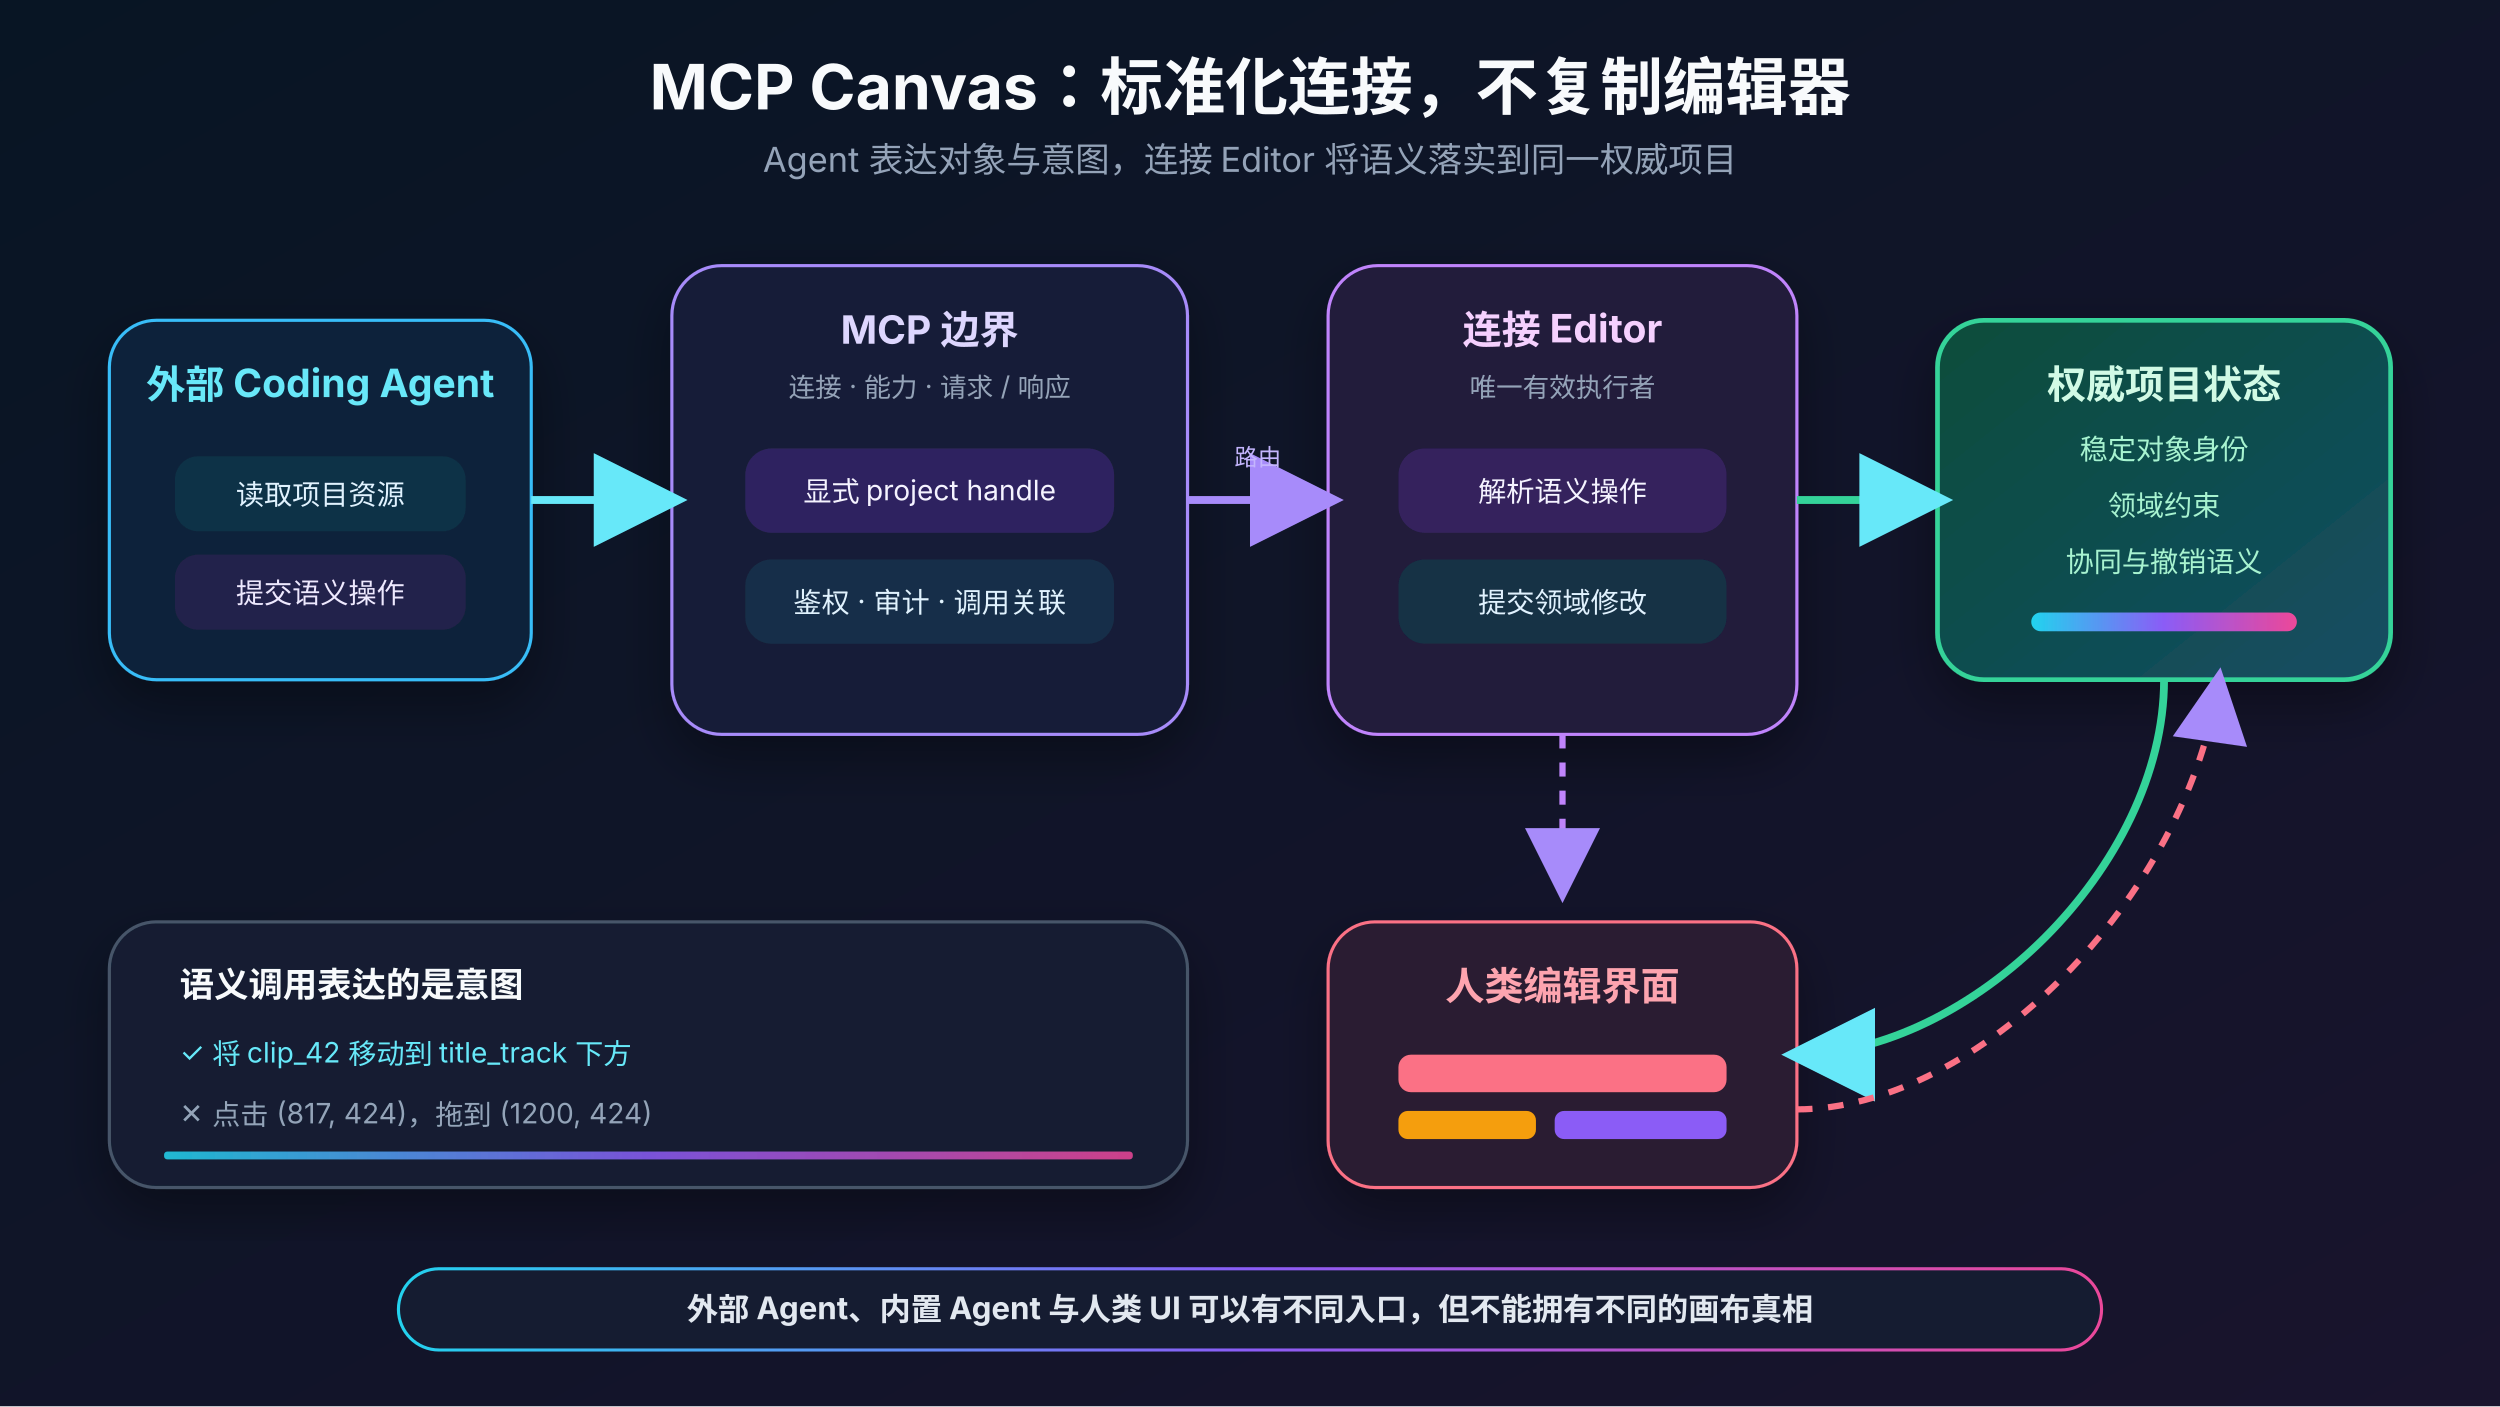
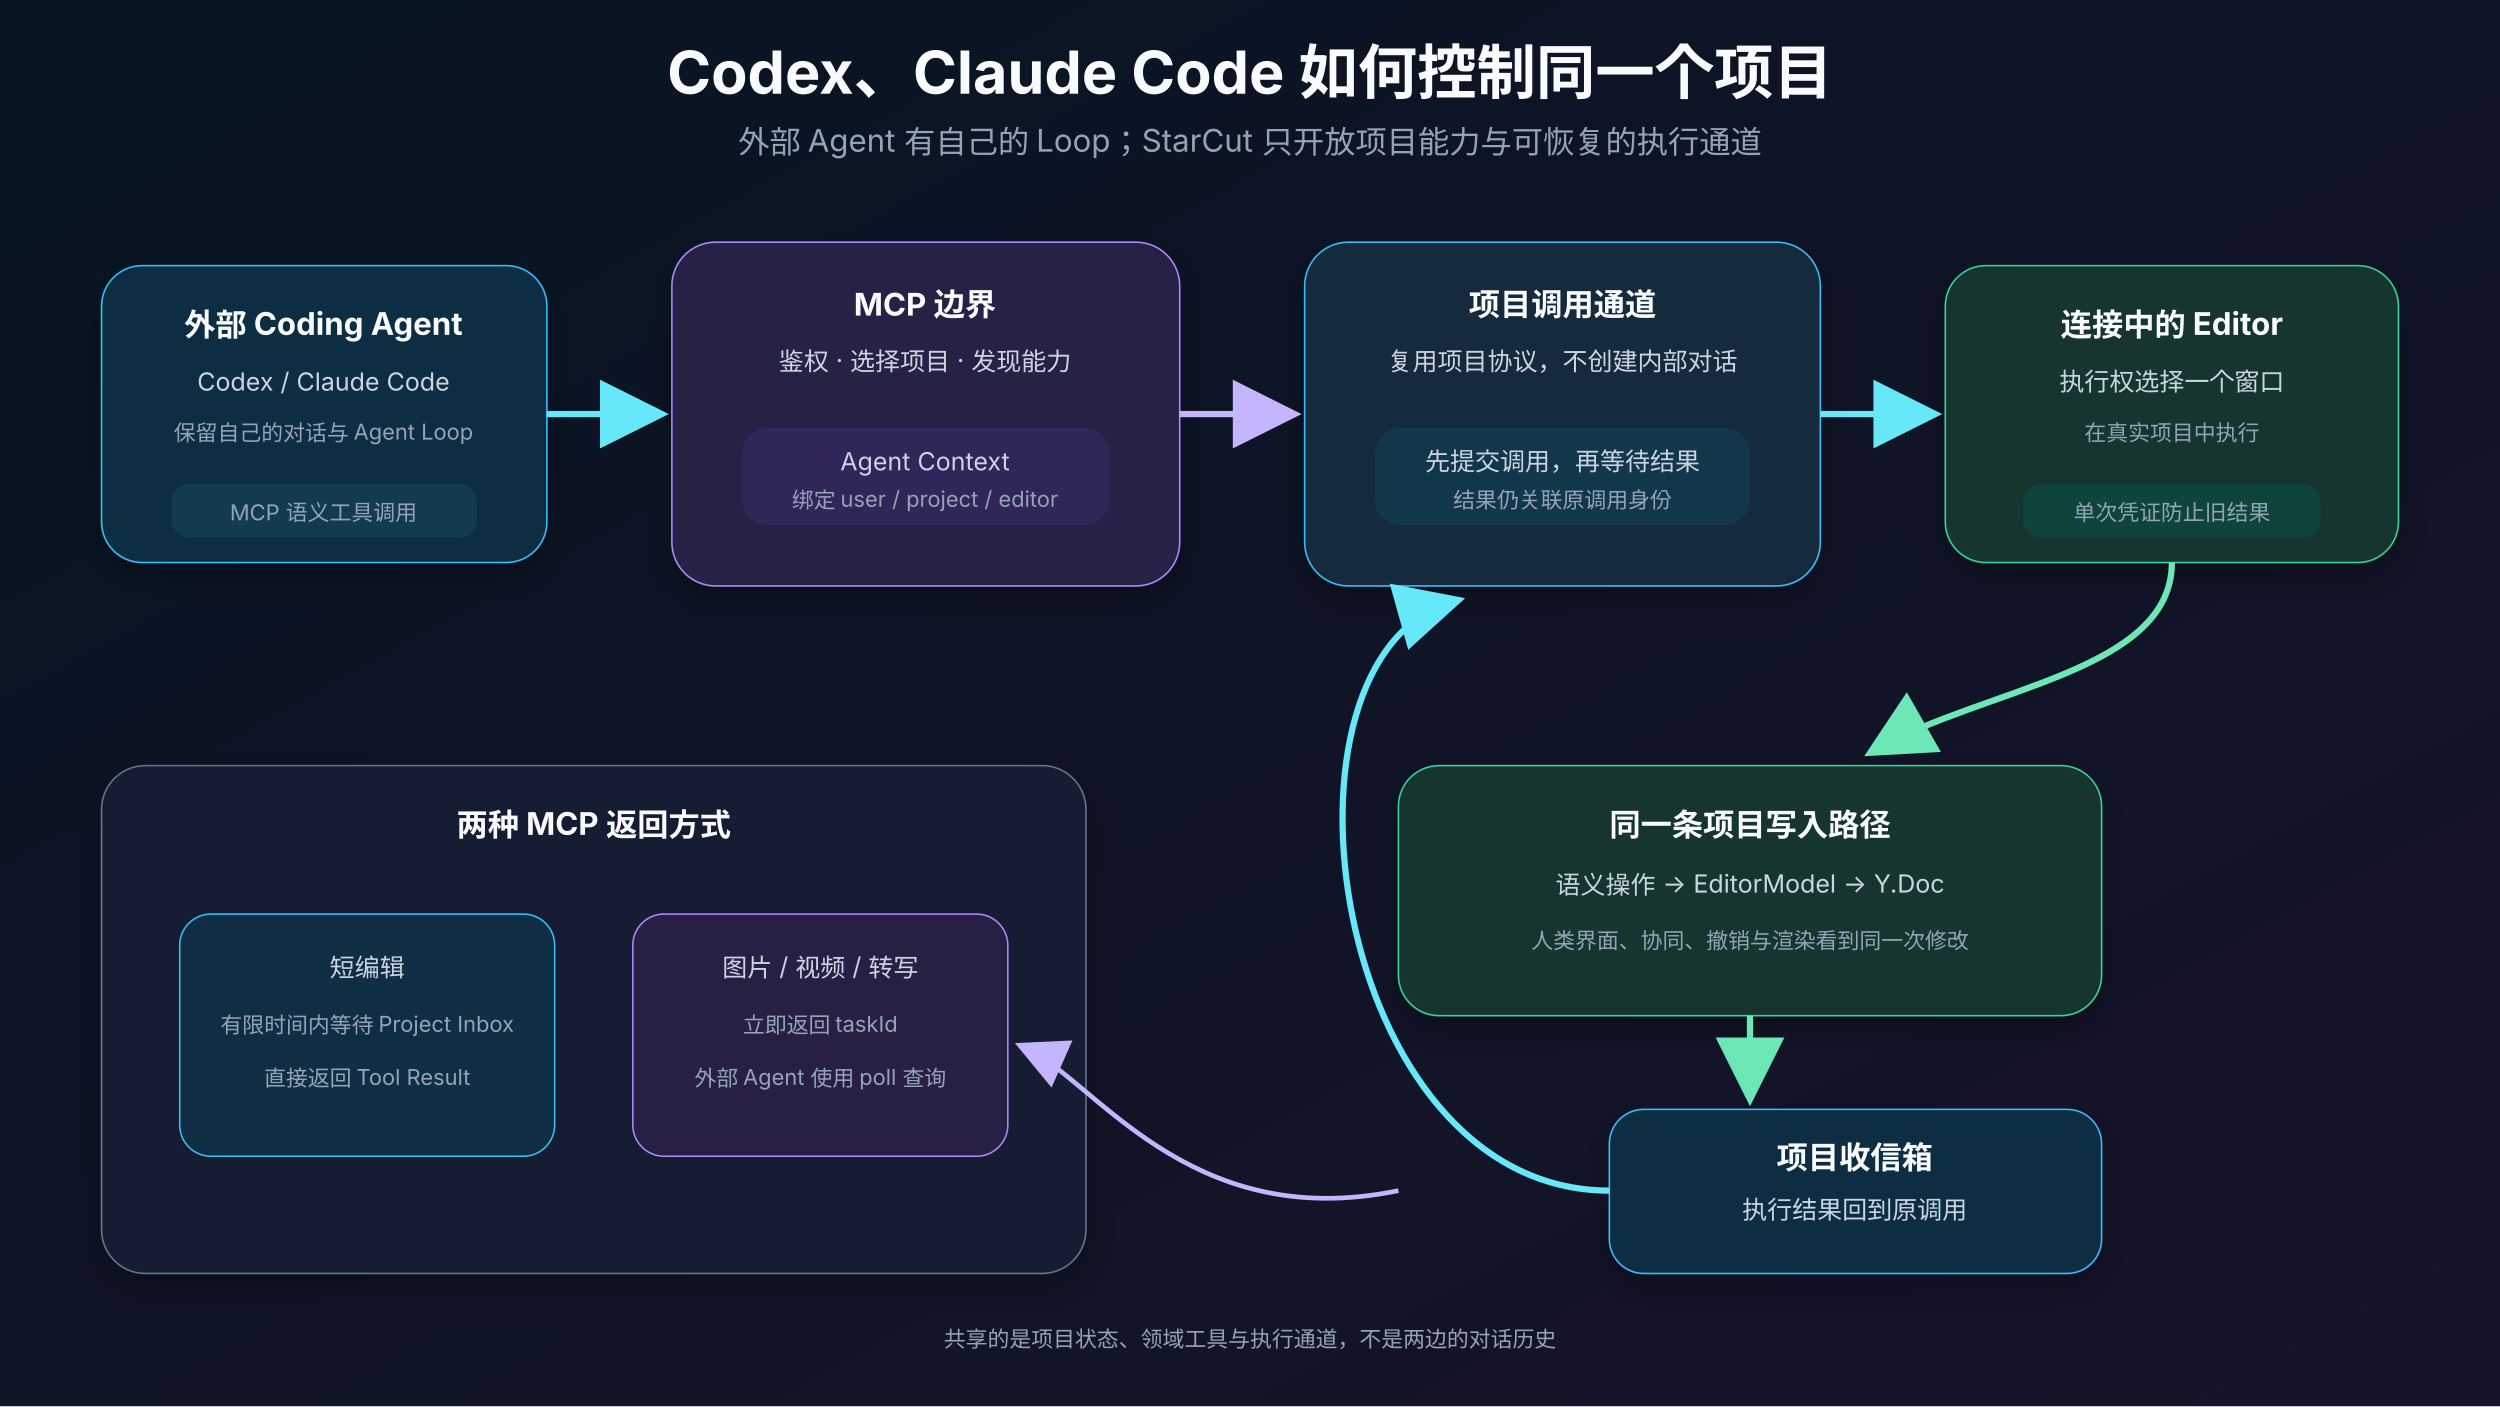
<svg xmlns="http://www.w3.org/2000/svg" width="1600" height="900" viewBox="0 0 1600 900" role="img" aria-labelledby="title desc">
  <defs>
    <linearGradient id="bg" x1="0" y1="0" x2="1" y2="1">
-       <stop offset="0" stop-color="#081524" />
-       <stop offset="1" stop-color="#19142d" />
+       <stop stop-color="#071522" />
+       <stop offset="1" stop-color="#17132a" />
    </linearGradient>
-     <linearGradient id="accent" x1="0" y1="0" x2="1" y2="0">
-       <stop offset="0" stop-color="#22d3ee" />
-       <stop offset="0.5" stop-color="#8b5cf6" />
-       <stop offset="1" stop-color="#ec4899" />
-     </linearGradient>
-     <linearGradient id="state" x1="0" y1="0" x2="1" y2="1">
-       <stop offset="0" stop-color="#064e3b" />
-       <stop offset="1" stop-color="#164e63" />
-     </linearGradient>
-     <filter id="shadow" x="-20%" y="-20%" width="140%" height="140%">
-       <feDropShadow dx="0" dy="15" stdDeviation="17" flood-color="#000" flood-opacity="0.35" />
+     <filter id="s" x="-20%" y="-20%" width="140%" height="140%">
+       <feDropShadow dx="0" dy="9" stdDeviation="11" flood-color="#000" flood-opacity=".3" />
    </filter>
-     <marker id="arrow" markerWidth="12" markerHeight="12" refX="10" refY="6" orient="auto">
-       <path d="M0 0L12 6L0 12Z" fill="#a78bfa" />
+     <marker id="a" markerWidth="11" markerHeight="11" refX="9" refY="5.5" orient="auto">
+       <path d="M0 0L11 5.5L0 11Z" fill="#67e8f9" />
    </marker>
-     <marker id="arrowCyan" markerWidth="12" markerHeight="12" refX="10" refY="6" orient="auto">
-       <path d="M0 0L12 6L0 12Z" fill="#67e8f9" />
+     <marker id="v" markerWidth="11" markerHeight="11" refX="9" refY="5.5" orient="auto">
+       <path d="M0 0L11 5.5L0 11Z" fill="#c4b5fd" />
    </marker>
+     <marker id="g" markerWidth="11" markerHeight="11" refX="9" refY="5.5" orient="auto">
+       <path d="M0 0L11 5.5L0 11Z" fill="#6ee7b7" />
+     </marker>
+     <style>text{font-family:Inter,"PingFang SC","Microsoft YaHei",sans-serif}.h{font-size:38px;font-weight:700;fill:#f8fafc}.sub{font-size:20px;fill:#94a3b8}.t{font-size:20px;font-weight:700;fill:#f8fafc}.p{font-size:16px;fill:#cbd5e1}.m{font-size:14px;fill:#94a3b8}.box{filter:url(#s)}</style>
  </defs>
  <rect width="1600" height="900" fill="url(#bg)" />
-   <text x="800" y="70" text-anchor="middle" fill="#f8fafc" font-size="40" font-weight="700" font-family="Inter, PingFang SC, sans-serif">MCP Canvas：标准化连接，不复制编辑器</text>
-   <text x="800" y="110" text-anchor="middle" fill="#94a3b8" font-size="22" font-family="Inter, PingFang SC, sans-serif">Agent 表达对象与意图，连接 Editor 将语义落实到同一权威项目</text>
-   <g font-family="Inter, PingFang SC, sans-serif" filter="url(#shadow)">
-     <rect x="70" y="205" width="270" height="230" rx="30" fill="#10243a" stroke="#38bdf8" stroke-width="2" />
-     <text x="205" y="255" text-anchor="middle" fill="#67e8f9" font-size="25" font-weight="700">外部 Coding Agent</text>
-     <rect x="112" y="292" width="186" height="48" rx="15" fill="#0c3147" />
-     <text x="205" y="323" text-anchor="middle" fill="#e0f2fe" font-size="18">读取项目资源</text>
-     <rect x="112" y="355" width="186" height="48" rx="15" fill="#24204b" />
-     <text x="205" y="386" text-anchor="middle" fill="#ede9fe" font-size="18">提交语义操作</text>
+   <text x="800" y="60" text-anchor="middle" class="h">Codex、Claude Code 如何控制同一个项目</text>
+   <text x="800" y="98" text-anchor="middle" class="sub">外部 Agent 有自己的 Loop；StarCut 只开放项目能力与可恢复的执行通道</text>
+   <g class="box">
+     <rect x="65" y="170" width="285" height="190" rx="26" fill="#102e43" stroke="#38bdf8" />
+     <rect x="430" y="155" width="325" height="220" rx="28" fill="#282044" stroke="#a78bfa" />
+     <rect x="835" y="155" width="330" height="220" rx="28" fill="#172a3d" stroke="#38bdf8" />
+     <rect x="1245" y="170" width="290" height="190" rx="26" fill="#15342f" stroke="#34d399" />
  </g>
-   <g font-family="Inter, PingFang SC, sans-serif" filter="url(#shadow)">
-     <rect x="430" y="170" width="330" height="300" rx="32" fill="#191e38" stroke="#a78bfa" stroke-width="2" />
-     <text x="595" y="220" text-anchor="middle" fill="#ddd6fe" font-size="25" font-weight="700">MCP 边界</text>
-     <text x="595" y="254" text-anchor="middle" fill="#94a3b8" font-size="17">连接 · 能力 · 请求 / 响应</text>
-     <rect x="477" y="287" width="236" height="54" rx="17" fill="#2e2360" />
-     <text x="595" y="321" text-anchor="middle" fill="#f5f3ff" font-size="18">显式 project handle</text>
-     <rect x="477" y="358" width="236" height="54" rx="17" fill="#182f48" />
-     <text x="595" y="392" text-anchor="middle" fill="#e0f2fe" font-size="18">鉴权 · 审计 · 调用关联</text>
+   <text x="207" y="215" text-anchor="middle" class="t">外部 Coding Agent</text>
+   <text x="207" y="250" text-anchor="middle" class="p">Codex / Claude Code</text>
+   <text x="207" y="282" text-anchor="middle" class="m">保留自己的对话与 Agent Loop</text>
+   <rect x="110" y="310" width="195" height="34" rx="11" fill="#123b51" />
+   <text x="207" y="333" text-anchor="middle" class="m">MCP 语义工具调用</text>
+   <text x="592" y="202" text-anchor="middle" class="t">MCP 边界</text>
+   <text x="592" y="237" text-anchor="middle" class="p">鉴权 · 选择项目 · 发现能力</text>
+   <rect x="475" y="274" width="235" height="62" rx="16" fill="#30265a" />
+   <text x="592" y="301" text-anchor="middle" class="p">Agent Context</text>
+   <text x="592" y="325" text-anchor="middle" class="m">绑定 user / project / editor</text>
+   <text x="1000" y="202" text-anchor="middle" class="t">项目调用通道</text>
+   <text x="1000" y="237" text-anchor="middle" class="p">复用项目协议，不创建内部对话</text>
+   <rect x="880" y="274" width="240" height="62" rx="16" fill="#12364a" />
+   <text x="1000" y="301" text-anchor="middle" class="p">先提交调用，再等待结果</text>
+   <text x="1000" y="325" text-anchor="middle" class="m">结果仍关联原调用身份</text>
+   <text x="1390" y="215" text-anchor="middle" class="t">连接中的 Editor</text>
+   <text x="1390" y="250" text-anchor="middle" class="p">执行权选择一个窗口</text>
+   <text x="1390" y="282" text-anchor="middle" class="m">在真实项目中执行</text>
+   <rect x="1295" y="310" width="190" height="34" rx="11" fill="#0f443d" />
+   <text x="1390" y="333" text-anchor="middle" class="m">单次凭证防止旧结果</text>
+   <path d="M350 265H420" stroke="#67e8f9" stroke-width="4" fill="none" marker-end="url(#a)" />
+   <path d="M755 265H825" stroke="#c4b5fd" stroke-width="4" fill="none" marker-end="url(#v)" />
+   <path d="M1165 265H1235" stroke="#67e8f9" stroke-width="4" fill="none" marker-end="url(#a)" />
+   <g class="box">
+     <rect x="895" y="490" width="450" height="160" rx="26" fill="#13352f" stroke="#34d399" />
+     <rect x="1030" y="710" width="315" height="105" rx="22" fill="#102e43" stroke="#38bdf8" />
  </g>
-   <path d="M340 320 C375 320 395 320 430 320" fill="none" stroke="#67e8f9" stroke-width="5" marker-end="url(#arrowCyan)" />
-   <g font-family="Inter, PingFang SC, sans-serif" filter="url(#shadow)">
-     <rect x="850" y="170" width="300" height="300" rx="32" fill="#211a3a" stroke="#c084fc" stroke-width="2" />
-     <text x="1000" y="220" text-anchor="middle" fill="#f5d0fe" font-size="25" font-weight="700">连接 Editor</text>
-     <text x="1000" y="254" text-anchor="middle" fill="#94a3b8" font-size="17">唯一有效执行者</text>
-     <rect x="895" y="287" width="210" height="54" rx="17" fill="#34235d" />
-     <text x="1000" y="321" text-anchor="middle" fill="#f5f3ff" font-size="18">解析语义操作</text>
-     <rect x="895" y="358" width="210" height="54" rx="17" fill="#173044" />
-     <text x="1000" y="392" text-anchor="middle" fill="#e0f2fe" font-size="18">提交领域修改</text>
+   <text x="1120" y="535" text-anchor="middle" class="t">同一条项目写入路径</text>
+   <text x="1120" y="572" text-anchor="middle" class="p">语义操作 → EditorModel → Y.Doc</text>
+   <text x="1120" y="607" text-anchor="middle" class="m">人类界面、协同、撤销与渲染看到同一次修改</text>
+   <text x="1187" y="748" text-anchor="middle" class="t">项目收信箱</text>
+   <text x="1187" y="780" text-anchor="middle" class="p">执行结果回到原调用</text>
+   <path d="M1390 360C1390 430 1270 440 1200 480" stroke="#6ee7b7" stroke-width="4" fill="none" marker-end="url(#g)" />
+   <path d="M1120 650V700" stroke="#6ee7b7" stroke-width="4" fill="none" marker-end="url(#g)" />
+   <path d="M1030 762C850 762 805 420 930 385" stroke="#67e8f9" stroke-width="4" fill="none" marker-end="url(#a)" />
+   <g class="box">
+     <rect x="65" y="490" width="630" height="325" rx="28" fill="#161f32" stroke="#64748b" />
  </g>
-   <path d="M760 320 C795 320 815 320 850 320" fill="none" stroke="#a78bfa" stroke-width="5" marker-end="url(#arrow)" />
-   <text x="805" y="298" text-anchor="middle" fill="#c4b5fd" font-size="15" font-family="Inter, PingFang SC, sans-serif">路由</text>
-   <g font-family="Inter, PingFang SC, sans-serif" filter="url(#shadow)">
-     <rect x="1240" y="205" width="290" height="230" rx="30" fill="url(#state)" stroke="#34d399" stroke-width="3" />
-     <text x="1385" y="255" text-anchor="middle" fill="#d1fae5" font-size="25" font-weight="700">权威项目状态</text>
-     <text x="1385" y="294" text-anchor="middle" fill="#a7f3d0" font-size="18">稳定对象身份</text>
-     <text x="1385" y="330" text-anchor="middle" fill="#a7f3d0" font-size="18">领域约束</text>
-     <text x="1385" y="366" text-anchor="middle" fill="#a7f3d0" font-size="18">协同与撤销语义</text>
-     <rect x="1300" y="392" width="170" height="12" rx="6" fill="url(#accent)" />
-   </g>
-   <path d="M1150 320 C1185 320 1205 320 1240 320" fill="none" stroke="#34d399" stroke-width="5" marker-end="url(#arrowCyan)" />
-   <g font-family="Inter, PingFang SC, sans-serif" filter="url(#shadow)">
-     <rect x="850" y="590" width="300" height="170" rx="30" fill="#2b1d30" stroke="#fb7185" stroke-width="2" />
-     <text x="1000" y="640" text-anchor="middle" fill="#fda4af" font-size="25" font-weight="700">人类编辑界面</text>
-     <rect x="895" y="675" width="210" height="24" rx="8" fill="#fb7185" />
-     <rect x="895" y="711" width="88" height="18" rx="6" fill="#f59e0b" />
-     <rect x="995" y="711" width="110" height="18" rx="6" fill="#8b5cf6" />
-   </g>
-   <path d="M1385 435 C1385 555 1260 675 1150 675" fill="none" stroke="#34d399" stroke-width="5" marker-end="url(#arrowCyan)" />
-   <path d="M1150 710 C1265 710 1400 575 1420 435" fill="none" stroke="#fb7185" stroke-width="4" stroke-dasharray="10 10" marker-end="url(#arrow)" />
-   <g font-family="Inter, PingFang SC, sans-serif" filter="url(#shadow)">
-     <rect x="70" y="590" width="690" height="170" rx="30" fill="#121e32" stroke="#475569" stroke-width="2" />
-     <text x="115" y="638" fill="#f8fafc" font-size="22" font-weight="700">语义调用表达的是意图</text>
-     <text x="115" y="680" fill="#67e8f9" font-size="18">✓ 将 clip_42 移动到 title_track 下方</text>
-     <text x="115" y="719" fill="#94a3b8" font-size="18">✕ 点击 (817, 424)，拖到 (1200, 424)</text>
-     <rect x="105" y="737" width="620" height="5" rx="2" fill="url(#accent)" opacity="0.85" />
-   </g>
-   <path d="M1000 470 L1000 570" fill="none" stroke="#c084fc" stroke-width="4" stroke-dasharray="9 9" marker-end="url(#arrow)" />
-   <g font-family="Inter, PingFang SC, sans-serif">
-     <rect x="255" y="812" width="1090" height="52" rx="26" fill="#151c31" stroke="url(#accent)" stroke-width="2" />
-     <text x="800" y="845" text-anchor="middle" fill="#e2e8f0" font-size="20" font-weight="700">外部 Agent、内置 Agent 与人类 UI 可以有不同入口，但不能拥有不同的画布真相</text>
-   </g>
+   <text x="380" y="535" text-anchor="middle" class="t">两种 MCP 返回方式</text>
+   <rect x="115" y="585" width="240" height="155" rx="20" fill="#102e43" stroke="#38bdf8" />
+   <rect x="405" y="585" width="240" height="155" rx="20" fill="#282044" stroke="#a78bfa" />
+   <text x="235" y="625" text-anchor="middle" class="p">短编辑</text>
+   <text x="235" y="661" text-anchor="middle" class="m">有限时间内等待 Project Inbox</text>
+   <text x="235" y="695" text-anchor="middle" class="m">直接返回 Tool Result</text>
+   <text x="525" y="625" text-anchor="middle" class="p">图片 / 视频 / 转写</text>
+   <text x="525" y="661" text-anchor="middle" class="m">立即返回 taskId</text>
+   <text x="525" y="695" text-anchor="middle" class="m">外部 Agent 使用 poll 查询</text>
+   <path d="M895 762C760 790 700 690 655 670" stroke="#c4b5fd" stroke-width="3" fill="none" marker-end="url(#v)" />
+   <text x="800" y="862" text-anchor="middle" class="m">共享的是项目状态、领域工具与执行通道，不是两边的对话历史</text>
</svg>
